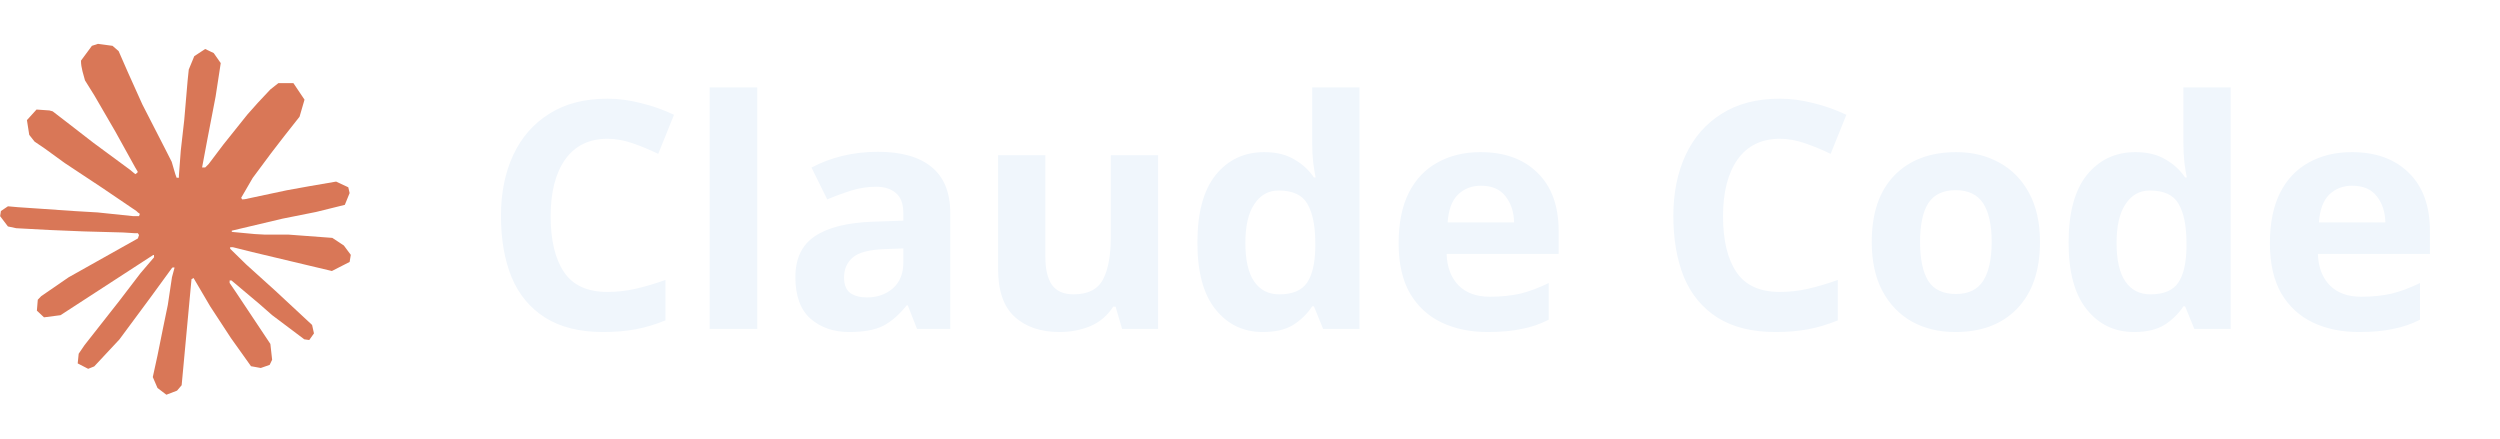
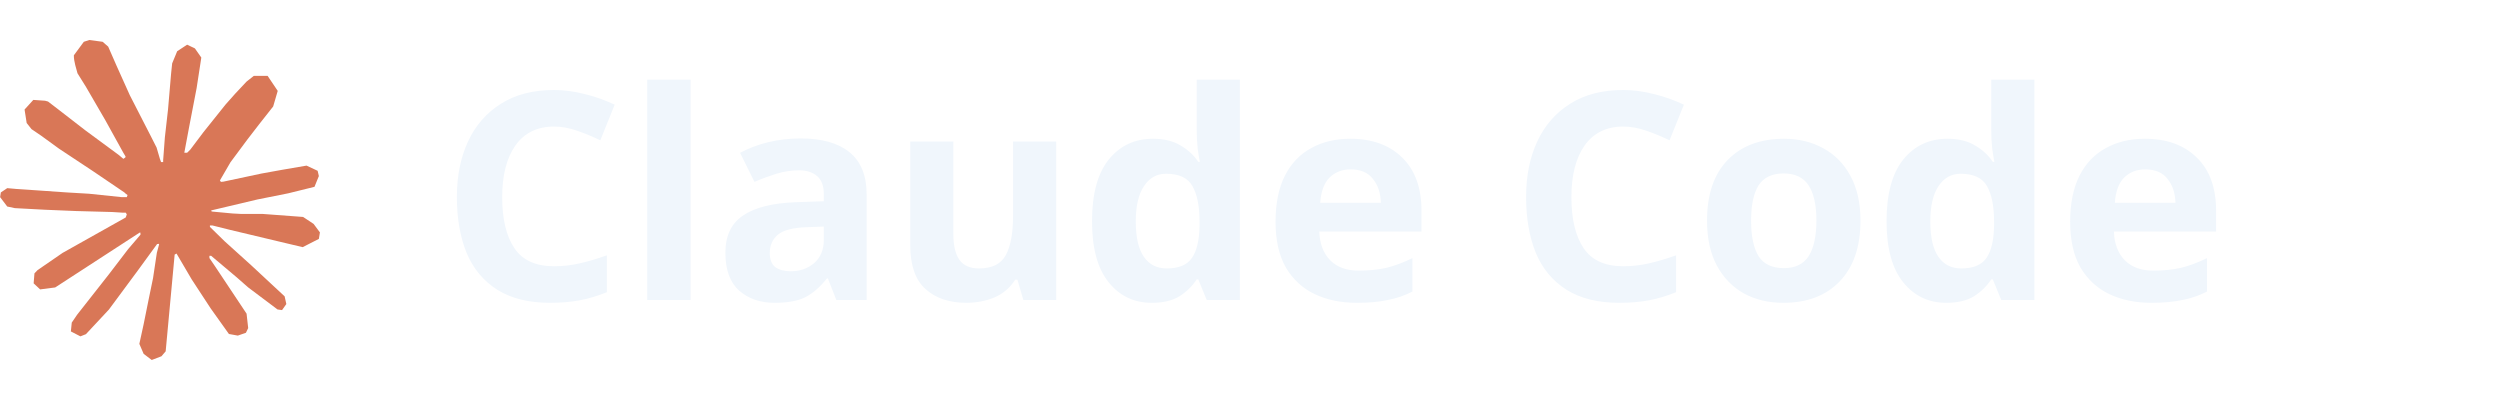
- <svg xmlns="http://www.w3.org/2000/svg" width="114" height="20" viewBox="0 0 114 20">
+ <svg xmlns="http://www.w3.org/2000/svg" width="125" height="20" viewBox="0 0 125 20">
  <svg x="0" y="2" width="16" height="16" fill="#d97757" role="img" viewBox="0 0 24 24">
    <path d="m4.714 15.956 4.717-2.647.079-.231-.079-.128h-.231l-.789-.049-2.696-.073-2.337-.097-2.265-.121-.571-.121-.534-.704.055-.352.48-.322.686.061 1.518.103 2.277.158 1.651.097 2.447.255h.389l.055-.158-.134-.097-.103-.097L6.973 9.836l-2.55-1.688-1.336-.971-.723-.492-.364-.461-.158-1.008.656-.723.88.061.225.061.892.686 1.906 1.475 2.489 1.834.364.303.146-.103.018-.073-.164-.273-1.354-2.447-1.445-2.489-.643-1.032-.17-.619c-.061-.255-.103-.467-.103-.729L6.287.134 6.7 0l.996.134.419.364.619 1.415 1.002 2.228 1.554 3.03.455.898.243.832.091.255h.158v-.146l.128-1.706.237-2.095.231-2.696.079-.759.376-.911.747-.492.583.279.48.686-.067.443-.285 1.852-.559 2.902-.364 1.943h.212l.243-.243.984-1.305 1.651-2.064.729-.82.85-.905.546-.431h1.032l.759 1.129-.34 1.166-1.062 1.348-.88 1.141-1.263 1.7-.789 1.36.073.109.188-.018 2.853-.607 1.542-.279 1.84-.316.832.389.091.395-.328.807-1.967.486-2.307.461-3.436.814-.043.03.049.061 1.548.146.662.036h1.621l3.018.225.789.522.474.638-.079.486-1.214.619-1.639-.389-3.825-.911-1.311-.328h-.182v.109l1.093 1.069 2.003 1.809 2.507 2.331.128.577-.322.455-.34-.049-2.204-1.657-.85-.747-1.925-1.621h-.128v.17l.443.65 2.344 3.521.121 1.081-.17.352-.607.212-.668-.121-1.372-1.925L14.38 17.959l-1.141-1.943-.14.079-.674 7.255-.316.37-.729.279-.607-.461-.322-.747.322-1.475.389-1.925.316-1.53.285-1.9.17-.631-.012-.043-.14.018-1.433 1.967-2.18 2.945-1.724 1.846-.413.164-.716-.37.067-.662.401-.589 2.386-3.036 1.439-1.882.929-1.087-.006-.158h-.055l-6.338 4.116-1.129.146-.486-.455.061-.747.231-.243 1.906-1.311Z" />
  </svg>
  <text x="22" y="15" font-family="-apple-system, BlinkMacSystemFont, 'Segoe UI', 'Noto Sans', Helvetica, Arial, sans-serif" font-size="14.5" font-weight="600" fill="#f0f6fc">Claude Code</text>
</svg>
